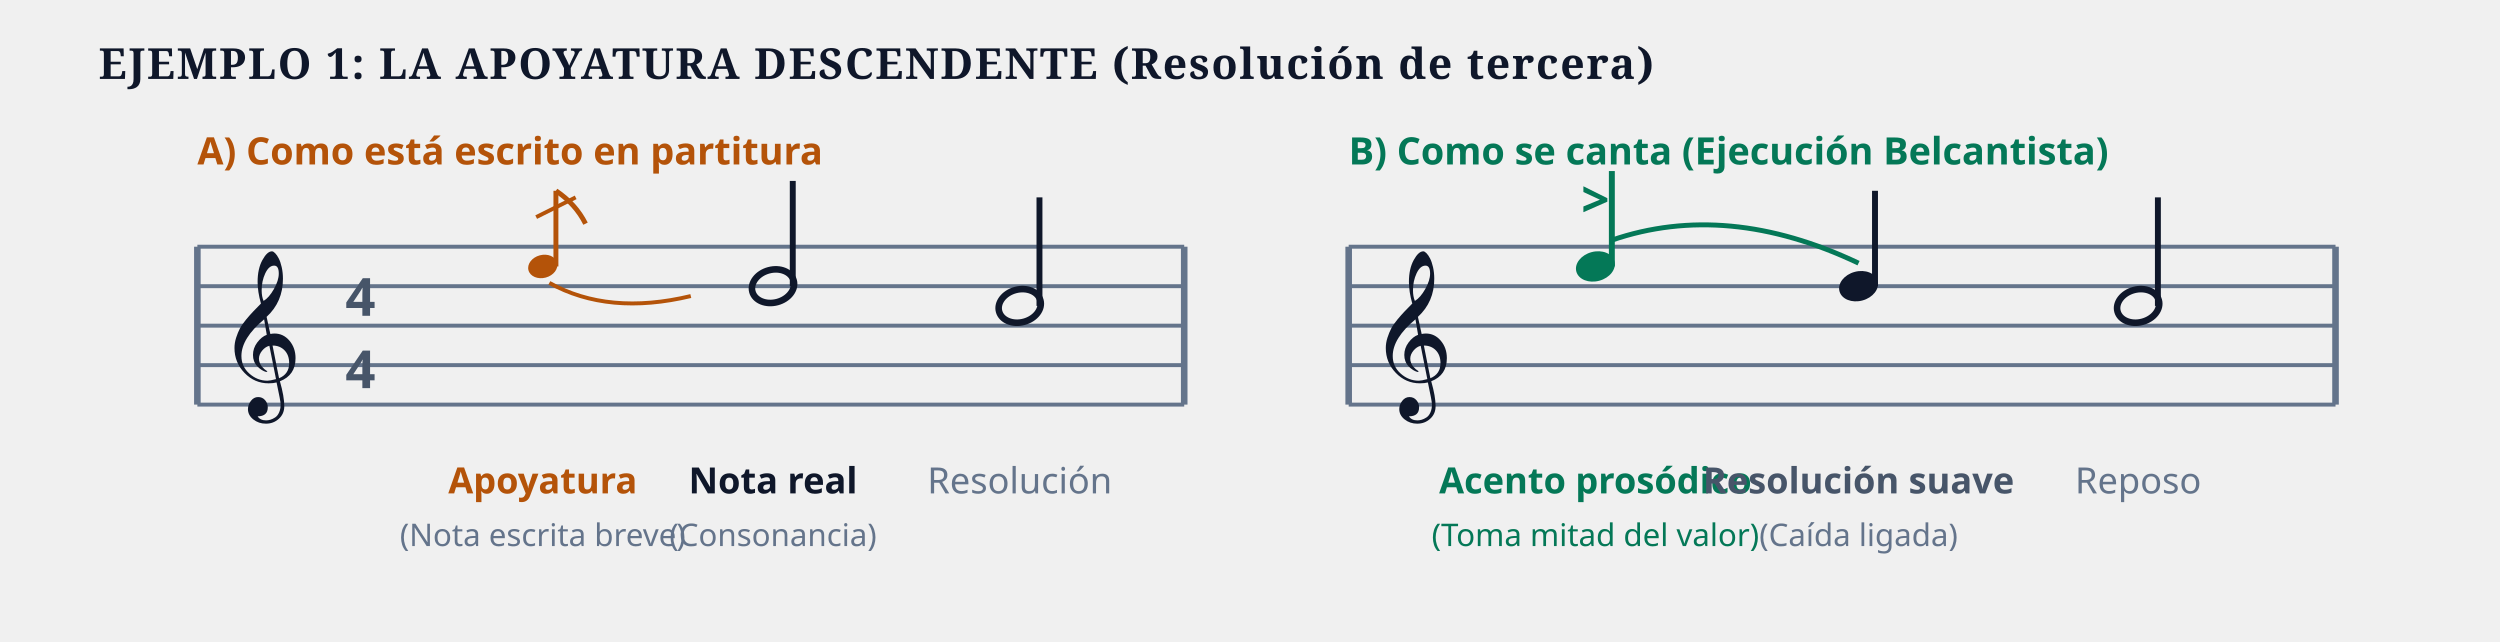
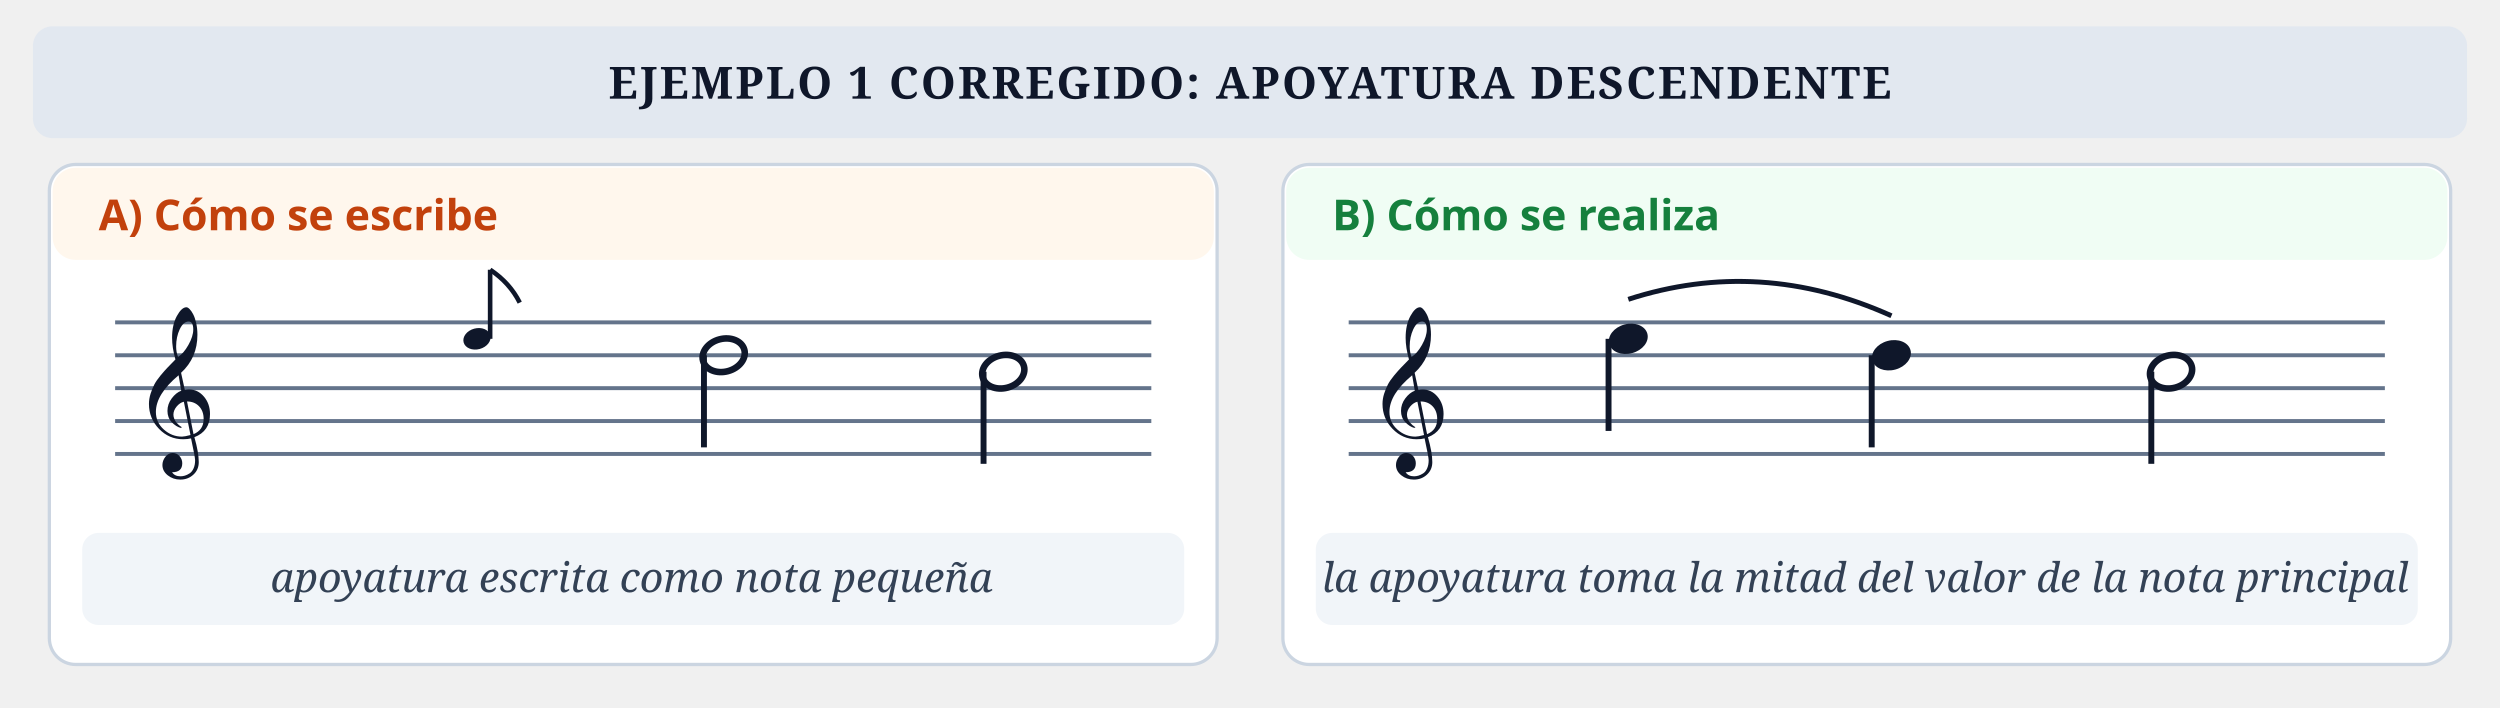
- <svg xmlns="http://www.w3.org/2000/svg" viewBox="0 0 760 195" width="100%" height="auto" style="background:#ffffff; border:1px solid #e2e8f0; border-radius:8px; padding:12px; box-shadow: 0 1px 3px rgba(0,0,0,0.04);">
-   <text x="30" y="24" font-family="'Cinzel', serif" font-size="13" font-weight="700" fill="#0f172a" letter-spacing="0.04em">EJEMPLO 1: LA APOYATURA DESCENDENTE (Resolución de tercera)</text>
-   <text x="60" y="50" font-family="'Plus Jakarta Sans', system-ui, sans-serif" font-size="11.5" font-weight="700" fill="#b45309">A) Como está escrito en partitura</text>
-   <text x="410" y="50" font-family="'Plus Jakarta Sans', system-ui, sans-serif" font-size="11.5" font-weight="700" fill="#047857">B) Como se canta (Ejecución Belcantista)</text>
+ <svg xmlns="http://www.w3.org/2000/svg" viewBox="0 0 760 215" width="100%" height="auto" style="background:#ffffff; border:1px solid #cbd5e1; border-radius:10px; padding:10px; box-shadow: 0 2px 8px rgba(0,0,0,0.05);">
+   <rect x="10" y="8" width="740" height="34" rx="6" fill="#e2e8f0" />
+   <text x="380" y="30" text-anchor="middle" font-family="'Cinzel', serif" font-size="13.5" font-weight="700" fill="#0f172a" letter-spacing="0.05em">EJEMPLO 1 CORREGIDO: APOYATURA DESCENDENTE</text>
+   <rect x="15" y="50" width="355" height="152" rx="8" fill="#ffffff" stroke="#cbd5e1" stroke-width="1" />
+   <rect x="16" y="51" width="353" height="28" rx="7" fill="#fff7ed" />
+   <text x="30" y="70" font-family="'Plus Jakarta Sans', system-ui, sans-serif" font-weight="700" font-size="13" fill="#c2410c">A) Cómo se escribe</text>
  <g stroke="#64748b" stroke-width="1.2">
-     <line x1="60" y1="75" x2="360" y2="75" />
-     <line x1="60" y1="87" x2="360" y2="87" />
-     <line x1="60" y1="99" x2="360" y2="99" />
-     <line x1="60" y1="111" x2="360" y2="111" />
-     <line x1="60" y1="123" x2="360" y2="123" />
-     <line x1="60" y1="75" x2="60" y2="123" stroke-width="2" />
-     <line x1="360" y1="75" x2="360" y2="123" stroke-width="2" />
+     <line x1="35" y1="98" x2="350" y2="98" />
+     <line x1="35" y1="108" x2="350" y2="108" />
+     <line x1="35" y1="118" x2="350" y2="118" />
+     <line x1="35" y1="128" x2="350" y2="128" />
+     <line x1="35" y1="138" x2="350" y2="138" />
  </g>
-   <text x="66" y="116" font-family="serif" font-size="44" fill="#0f172a">𝄞</text>
-   <text x="105" y="96" font-family="'Plus Jakarta Sans', sans-serif" font-size="16" font-weight="700" fill="#475569">4</text>
-   <text x="105" y="118" font-family="'Plus Jakarta Sans', sans-serif" font-size="16" font-weight="700" fill="#475569">4</text>
-   <ellipse cx="165" cy="81" rx="4.5" ry="3.5" fill="#b45309" transform="rotate(-15 165 81)" />
-   <line x1="169" y1="81" x2="169" y2="58" stroke="#b45309" stroke-width="1.5" />
-   <path d="M169 58 Q 175 62 178 68" stroke="#b45309" stroke-width="1.5" fill="none" />
-   <line x1="163" y1="66" x2="175" y2="60" stroke="#b45309" stroke-width="1.2" />
-   <path d="M 167 86 Q 185 96 210 90" stroke="#b45309" stroke-width="1.2" fill="none" />
-   <text x="165" y="150" text-anchor="middle" font-family="'Plus Jakarta Sans', sans-serif" font-size="11" font-weight="700" fill="#b45309">Apoyatura</text>
-   <text x="165" y="166" text-anchor="middle" font-family="'Plus Jakarta Sans', sans-serif" font-size="9.5" fill="#64748b">(Nota escrita breve)</text>
-   <ellipse cx="235" cy="87" rx="6.5" ry="5" fill="none" stroke="#0f172a" stroke-width="2" transform="rotate(-15 235 87)" />
-   <line x1="241" y1="87" x2="241" y2="55" stroke="#0f172a" stroke-width="1.8" />
-   <text x="235" y="150" text-anchor="middle" font-family="'Plus Jakarta Sans', sans-serif" font-size="11" font-weight="700" fill="#0f172a">Nota real</text>
-   <text x="235" y="166" text-anchor="middle" font-family="'Plus Jakarta Sans', sans-serif" font-size="9.5" fill="#64748b">(Consonancia)</text>
-   <ellipse cx="310" cy="93" rx="6.5" ry="5" fill="none" stroke="#0f172a" stroke-width="2" transform="rotate(-15 310 93)" />
-   <line x1="316" y1="93" x2="316" y2="60" stroke="#0f172a" stroke-width="1.8" />
-   <text x="310" y="150" text-anchor="middle" font-family="'Plus Jakarta Sans', sans-serif" font-size="11" fill="#64748b">Resolución</text>
+   <text x="40" y="133" font-family="serif" font-size="44" fill="#0f172a">𝄞</text>
+   <ellipse cx="145" cy="103" rx="4.2" ry="3.2" fill="#0f172a" transform="rotate(-15 145 103)" />
+   <line x1="149" y1="103" x2="149" y2="82" stroke="#0f172a" stroke-width="1.4" />
+   <path d="M 149 82 Q 155 86 158 92" stroke="#0f172a" stroke-width="1.4" fill="none" />
+   <ellipse cx="220" cy="108" rx="6.5" ry="5" fill="none" stroke="#0f172a" stroke-width="2" transform="rotate(-15 220 108)" />
+   <line x1="214" y1="108" x2="214" y2="136" stroke="#0f172a" stroke-width="1.8" />
+   <ellipse cx="305" cy="113" rx="6.5" ry="5" fill="none" stroke="#0f172a" stroke-width="2" transform="rotate(-15 305 113)" />
+   <line x1="299" y1="113" x2="299" y2="141" stroke="#0f172a" stroke-width="1.8" />
+   <rect x="25" y="162" width="335" height="28" rx="5" fill="#f1f5f9" />
+   <text x="192" y="180" text-anchor="middle" font-family="'Newsreader', serif" font-style="italic" font-size="12.5" fill="#334155">apoyatura escrita como nota pequeña</text>
+   <rect x="390" y="50" width="355" height="152" rx="8" fill="#ffffff" stroke="#cbd5e1" stroke-width="1" />
+   <rect x="391" y="51" width="353" height="28" rx="7" fill="#f0fdf4" />
+   <text x="405" y="70" font-family="'Plus Jakarta Sans', system-ui, sans-serif" font-weight="700" font-size="13" fill="#15803d">B) Cómo se realiza</text>
  <g stroke="#64748b" stroke-width="1.2">
-     <line x1="410" y1="75" x2="710" y2="75" />
-     <line x1="410" y1="87" x2="710" y2="87" />
-     <line x1="410" y1="99" x2="710" y2="99" />
-     <line x1="410" y1="111" x2="710" y2="111" />
-     <line x1="410" y1="123" x2="710" y2="123" />
-     <line x1="410" y1="75" x2="410" y2="123" stroke-width="2" />
-     <line x1="710" y1="75" x2="710" y2="123" stroke-width="2" />
+     <line x1="410" y1="98" x2="725" y2="98" />
+     <line x1="410" y1="108" x2="725" y2="108" />
+     <line x1="410" y1="118" x2="725" y2="118" />
+     <line x1="410" y1="128" x2="725" y2="128" />
+     <line x1="410" y1="138" x2="725" y2="138" />
  </g>
-   <text x="416" y="116" font-family="serif" font-size="44" fill="#0f172a">𝄞</text>
-   <text x="485" y="66" text-anchor="middle" font-family="'Plus Jakarta Sans', sans-serif" font-size="15" font-weight="900" fill="#047857">&gt;</text>
-   <ellipse cx="485" cy="81" rx="6" ry="4.5" fill="#047857" transform="rotate(-15 485 81)" />
-   <line x1="490" y1="81" x2="490" y2="52" stroke="#047857" stroke-width="1.8" />
-   <path d="M 490 73 Q 525 61 565 80" stroke="#047857" stroke-width="1.5" fill="none" />
-   <text x="485" y="150" text-anchor="middle" font-family="'Plus Jakarta Sans', sans-serif" font-size="11" font-weight="700" fill="#047857">Acento prosódico</text>
-   <text x="485" y="166" text-anchor="middle" font-family="'Plus Jakarta Sans', sans-serif" font-size="9.5" fill="#047857">(Toma mitad del valor)</text>
-   <ellipse cx="565" cy="87" rx="6" ry="4.5" fill="#0f172a" transform="rotate(-15 565 87)" />
-   <line x1="570" y1="87" x2="570" y2="58" stroke="#0f172a" stroke-width="1.8" />
-   <text x="565" y="150" text-anchor="middle" font-family="'Plus Jakarta Sans', sans-serif" font-size="11" font-weight="600" fill="#475569">Resolución suave</text>
-   <text x="565" y="166" text-anchor="middle" font-family="'Plus Jakarta Sans', sans-serif" font-size="9.5" fill="#64748b">(Caída ligada)</text>
-   <ellipse cx="650" cy="93" rx="6.5" ry="5" fill="none" stroke="#0f172a" stroke-width="2" transform="rotate(-15 650 93)" />
-   <line x1="656" y1="93" x2="656" y2="60" stroke="#0f172a" stroke-width="1.8" />
-   <text x="650" y="150" text-anchor="middle" font-family="'Plus Jakarta Sans', sans-serif" font-size="11" fill="#64748b">Reposo</text>
+   <text x="415" y="133" font-family="serif" font-size="44" fill="#0f172a">𝄞</text>
+   <path d="M 495 91 Q 535 78 575 96" stroke="#0f172a" stroke-width="1.5" fill="none" />
+   <ellipse cx="495" cy="103" rx="6" ry="4.5" fill="#0f172a" transform="rotate(-15 495 103)" />
+   <line x1="489" y1="103" x2="489" y2="131" stroke="#0f172a" stroke-width="1.8" />
+   <ellipse cx="575" cy="108" rx="6" ry="4.5" fill="#0f172a" transform="rotate(-15 575 108)" />
+   <line x1="569" y1="108" x2="569" y2="136" stroke="#0f172a" stroke-width="1.8" />
+   <ellipse cx="660" cy="113" rx="6.5" ry="5" fill="none" stroke="#0f172a" stroke-width="2" transform="rotate(-15 660 113)" />
+   <line x1="654" y1="113" x2="654" y2="141" stroke="#0f172a" stroke-width="1.8" />
+   <rect x="400" y="162" width="335" height="28" rx="5" fill="#f1f5f9" />
+   <text x="567" y="180" text-anchor="middle" font-family="'Newsreader', serif" font-style="italic" font-size="12.5" fill="#334155">la apoyatura toma la mitad del valor de la nota principal</text>
</svg>
